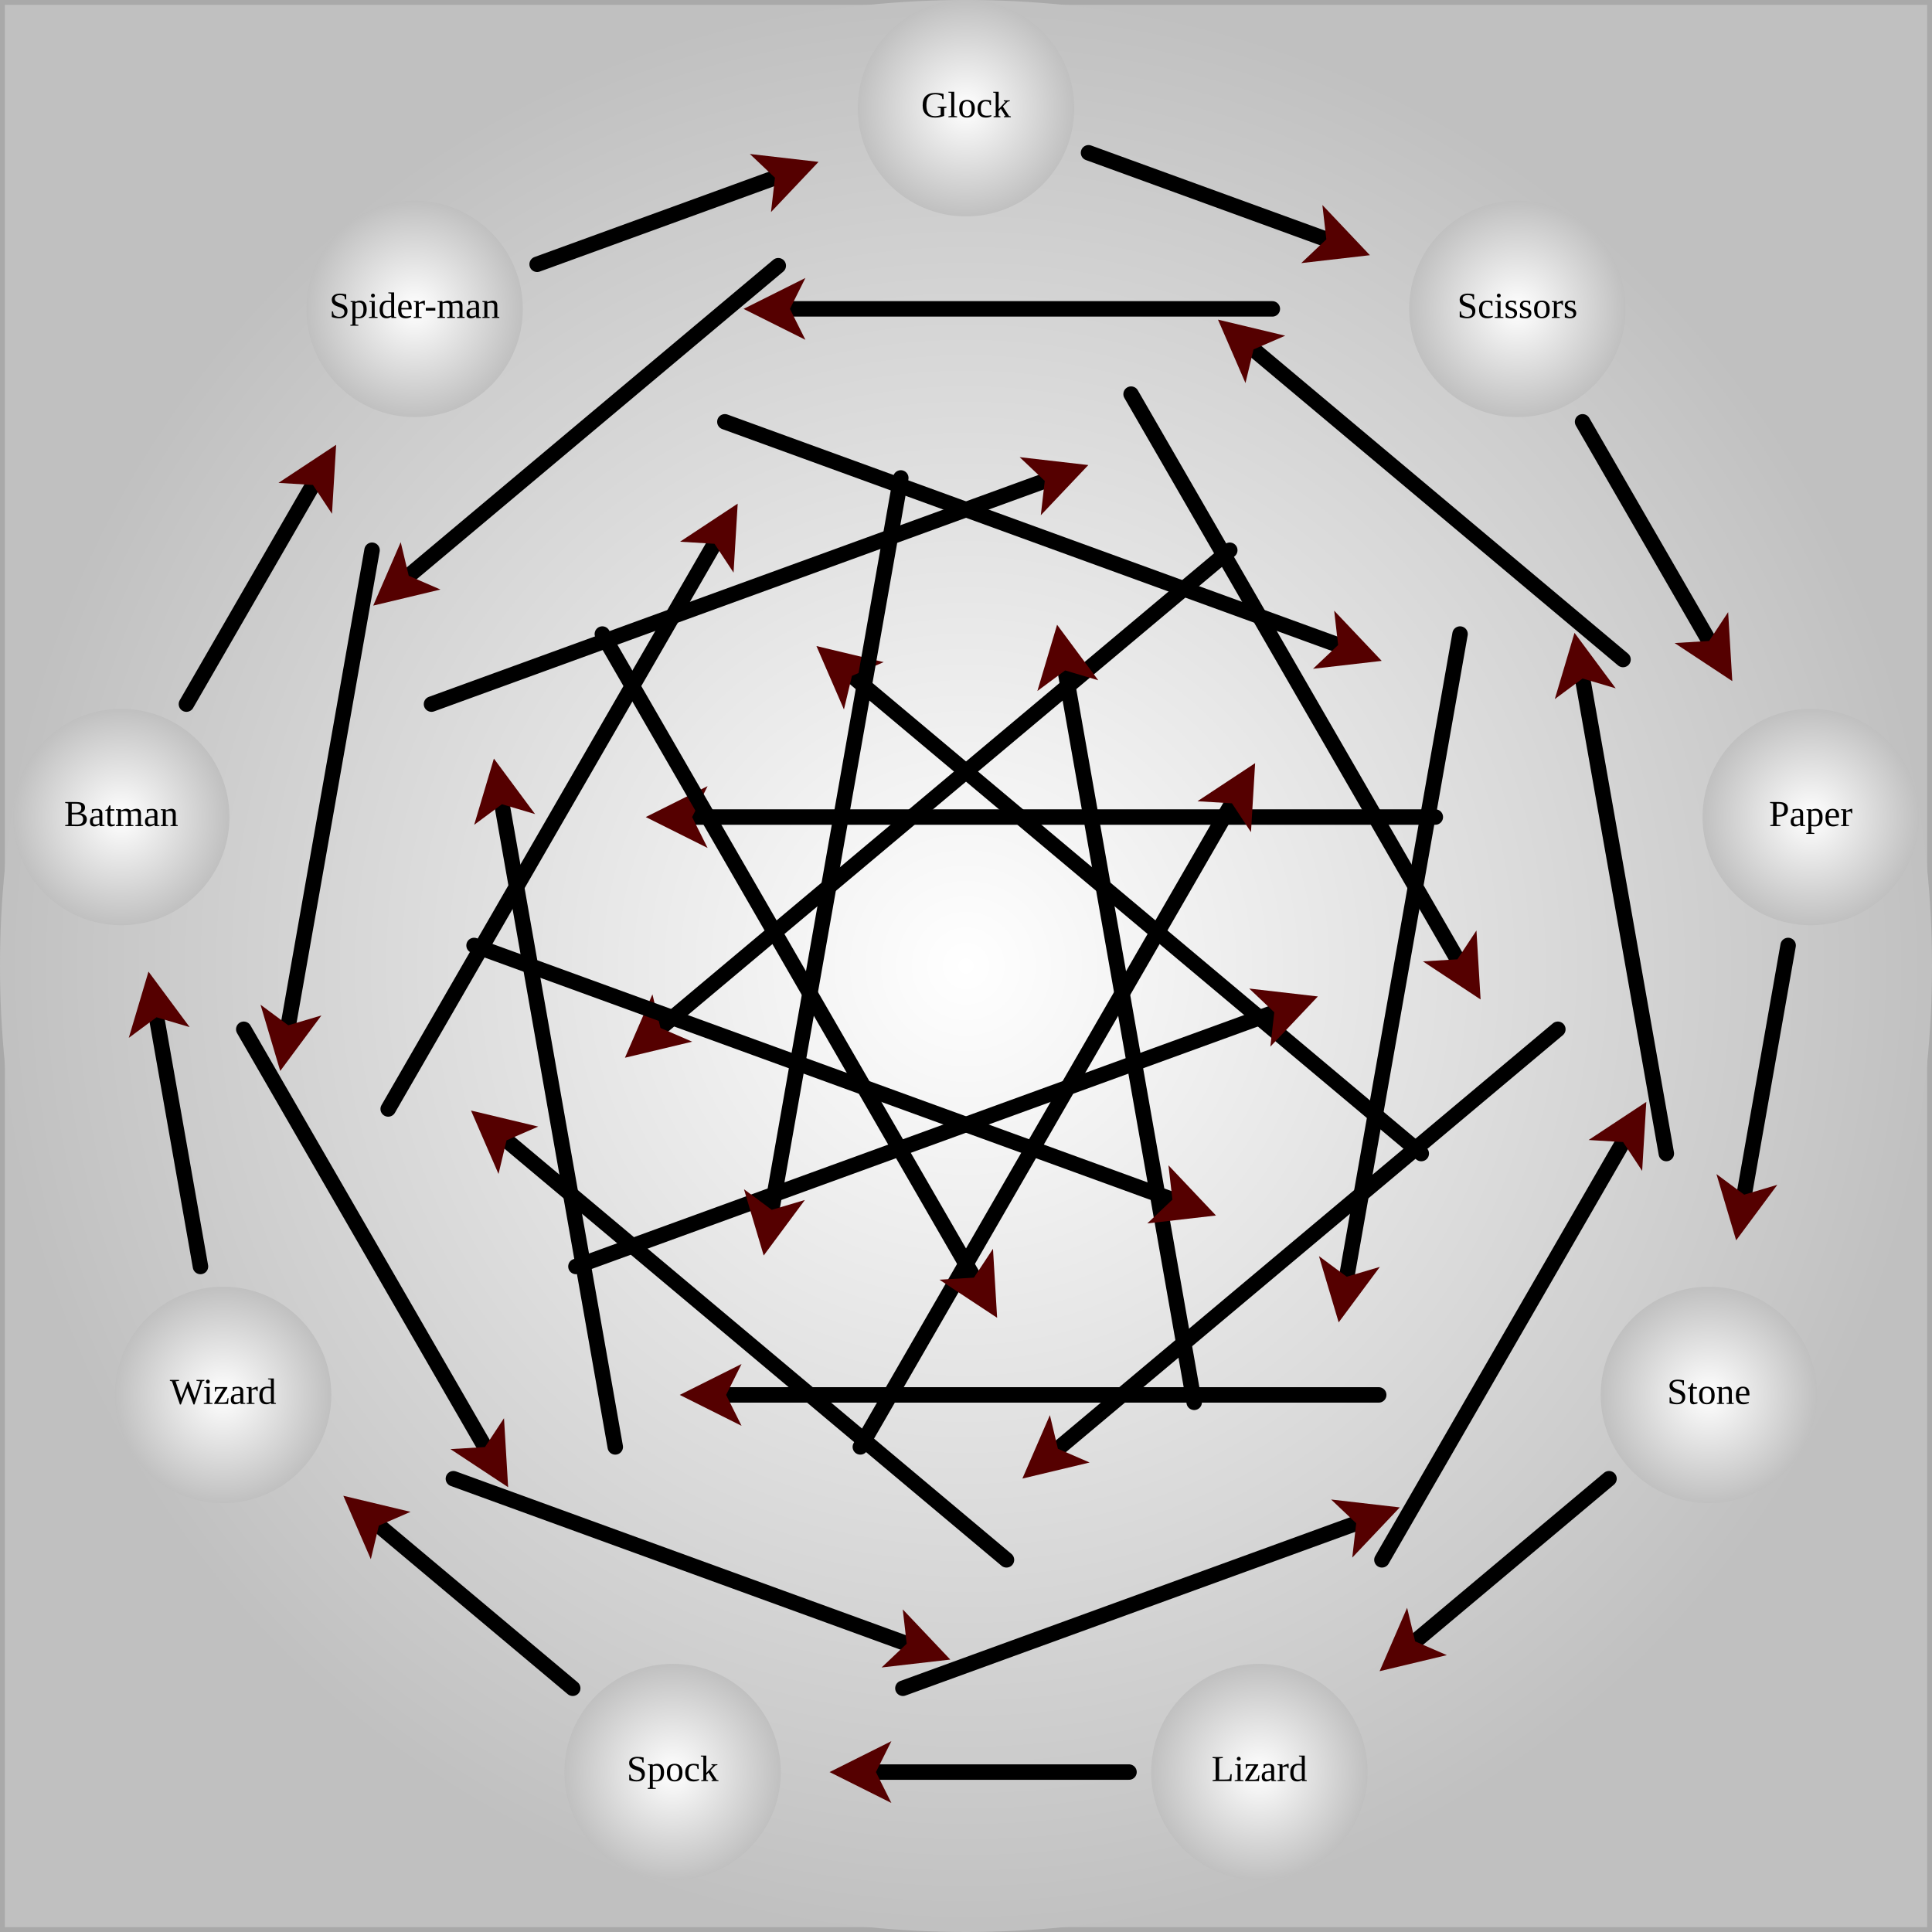
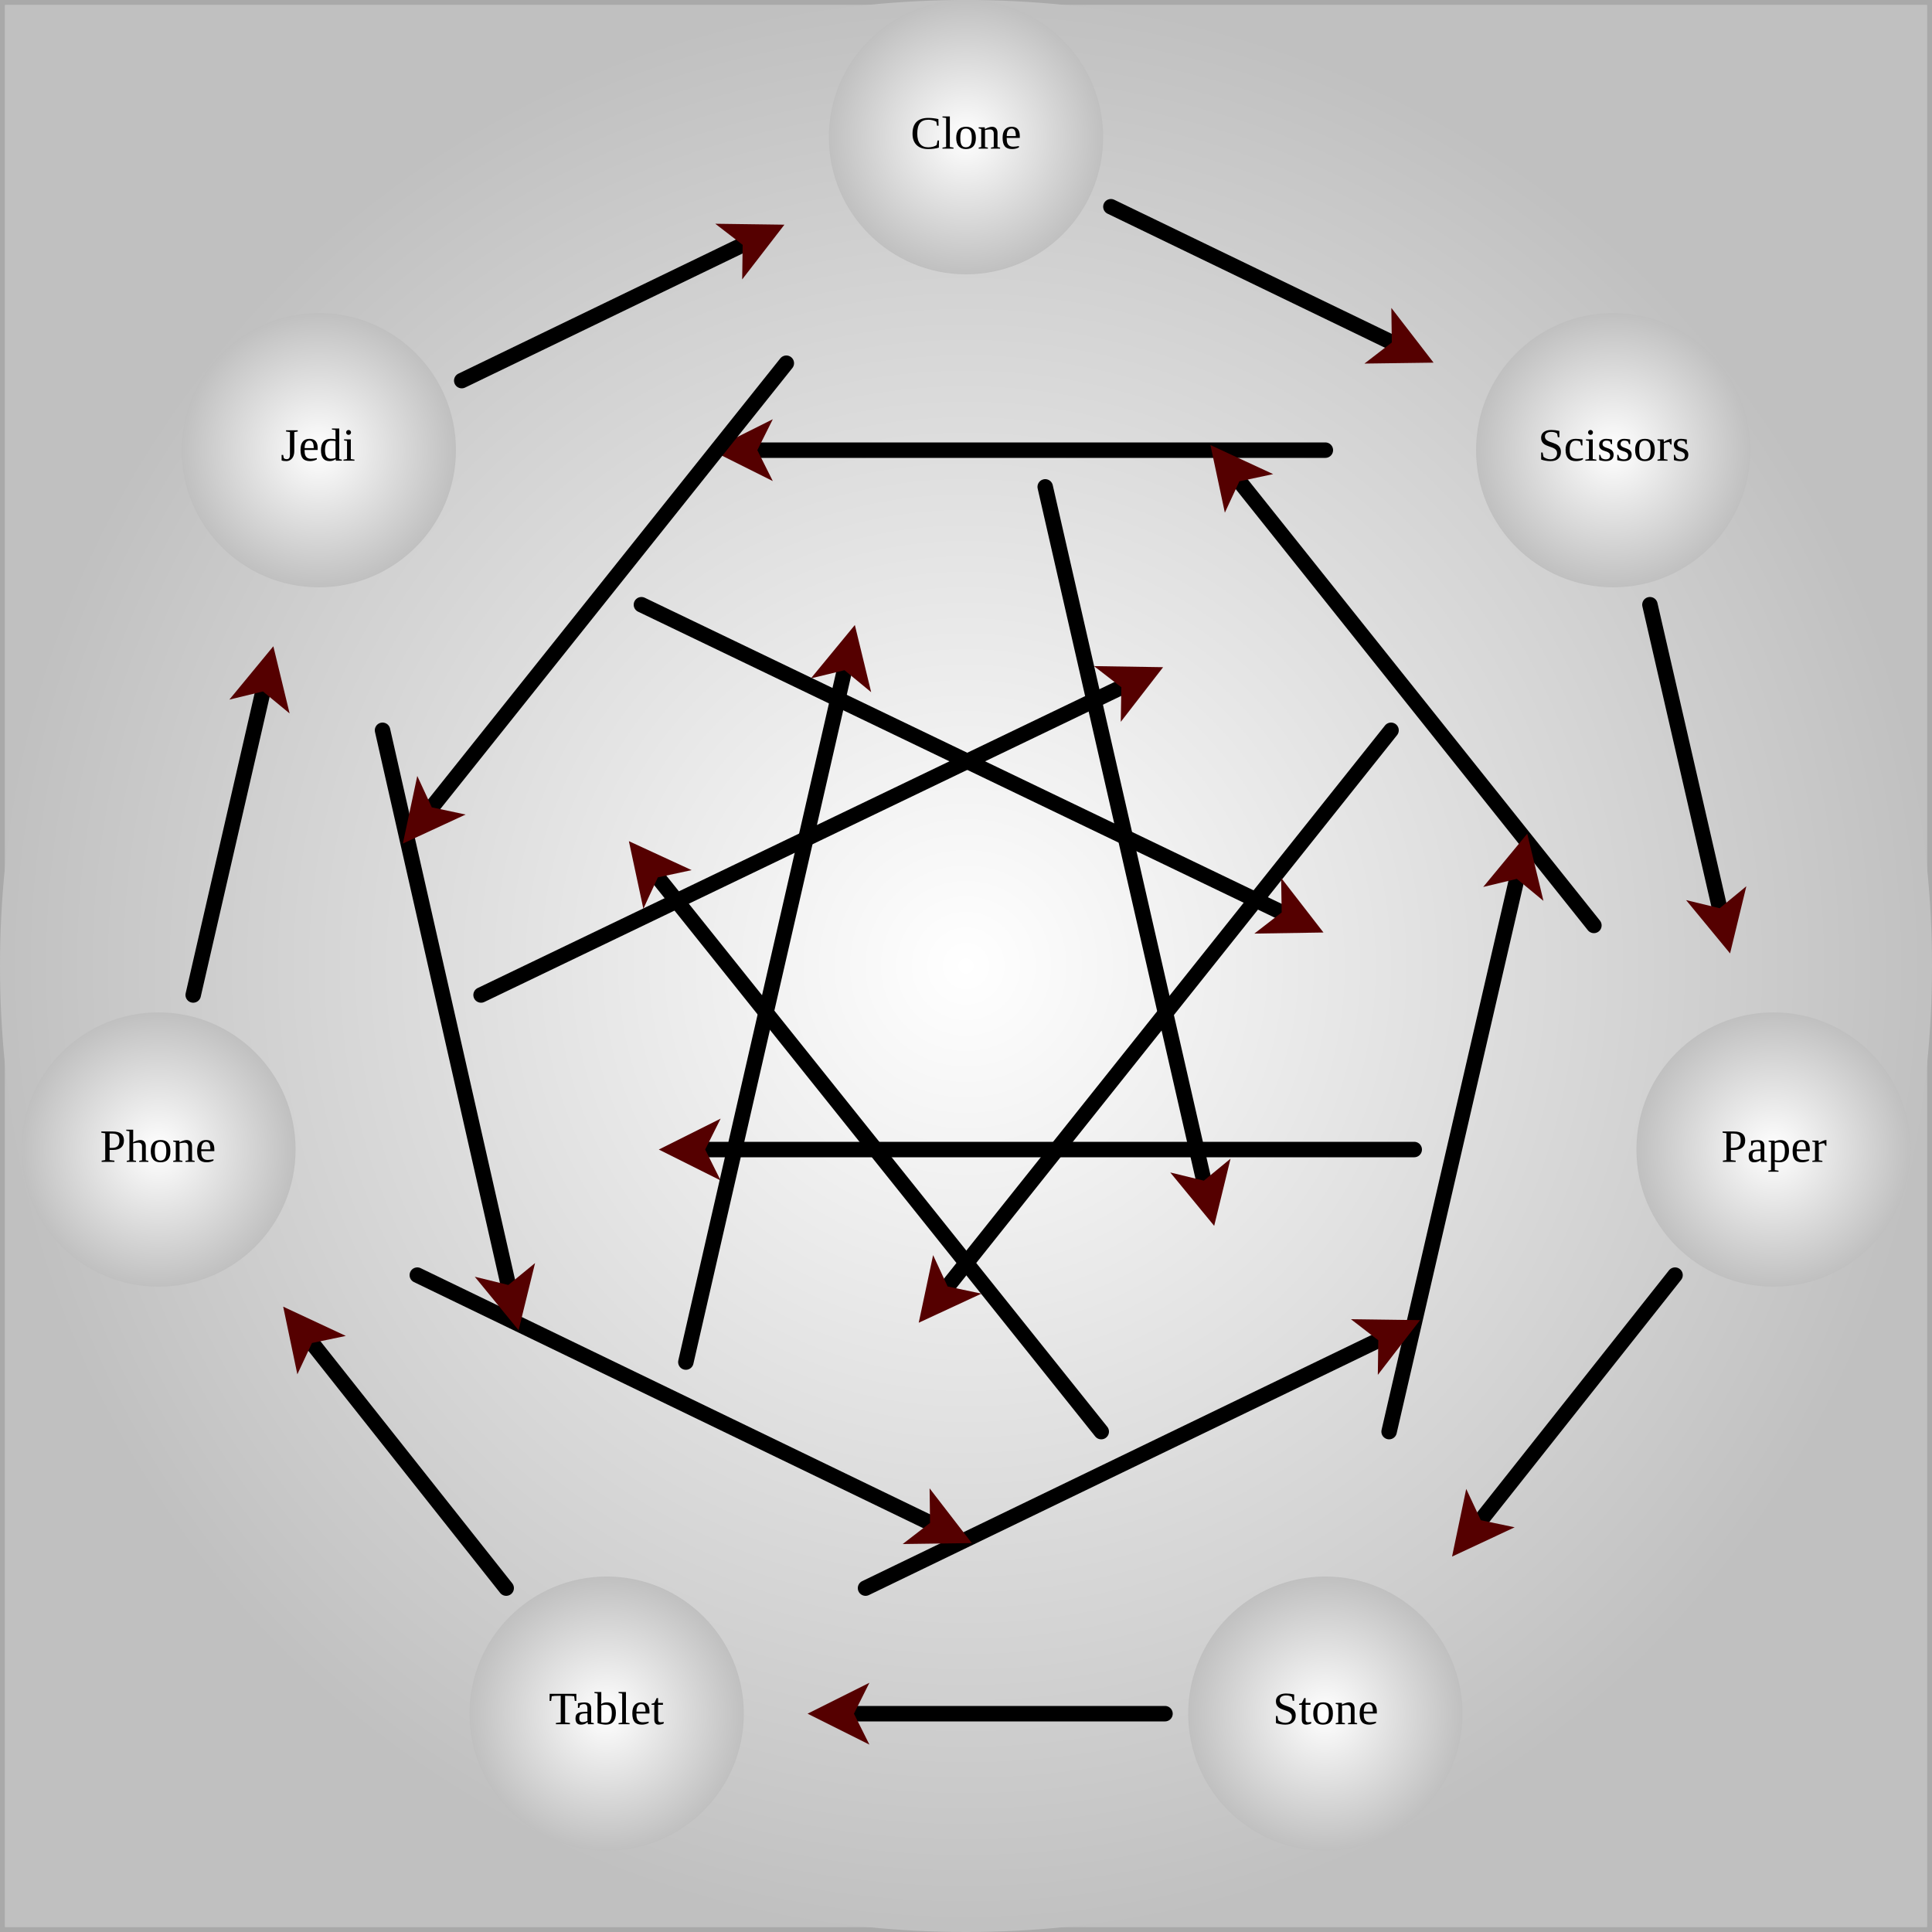
- <svg xmlns="http://www.w3.org/2000/svg" width="1000" height="1000" baseProfile="full" version="1.1">
+ <svg xmlns="http://www.w3.org/2000/svg" width="700" height="700" baseProfile="full" version="1.1" viewBox="0 0 1e3 1e3">
  <defs>
    <style type="text/css">
-             
- 		g#decorative rect {
- 			stroke-width: 5px;
- 			stroke: darkGrey;
- 			fill: silver;
- 		}
- 		circle {
- 			stroke: none;
- 			fill: url(#radgrad);
- 		}
- 		g#moves text {
- 			font-size: 19px;
- 		}
- 		g#moves g line {
- 			stroke-width: 8px;
- 			stroke-linecap: round;
- 			stroke: black;
- 			marker-end: url(#head);
- 		}
- 		marker polygon {
- 			fill: #500;
- 		}
- 
-         </style>
+ g#decorative rect {
+ stroke-width: 5px;
+ stroke: darkGrey;
+ fill: silver;
+ }
+ circle {
+ stroke: none;
+ fill: url(#radgrad);
+ }
+ g#moves text {
+ font-size: 24px;
+ }
+ g#moves g line {
+ stroke-width: 8px;
+ stroke-linecap: round;
+ stroke: black;
+ marker-end: url(#head);
+ }
+ marker polygon {
+ fill: #500;
+ }
+ </style>
    <radialGradient id="radgrad">
-       <stop offset="0%" stop-color="white" />
-       <stop offset="100%" stop-color="silver" />
+       <stop stop-color="#fff" offset="0" />
+       <stop stop-color="silver" offset="1" />
    </radialGradient>
    <marker id="head" markerHeight="4" markerWidth="4" orient="auto" refX="1.5" refY="2">
-       <polygon points="0,0 4,2 0,4 1,2" />
+       <polygon points="0 0 4 2 0 4 1 2" />
    </marker>
  </defs>
  <g id="decorative">
-     <rect width="1000" height="1000" x="0" y="0" />
+     <rect width="1e3" height="1e3" />
    <circle cx="500" cy="500" r="500" />
  </g>
  <g id="moves">
-     <g id="for-Scissors">
-       <circle cx="785.4" cy="159.88" r="56" />
-       <text x="785.4" y="164.55" lengthAdjust="spacingAndGlyphs" text-anchor="middle" textLength="70.93">
-                 Scissors
-             </text>
-       <g id="beats">
-         <line x1="819.14" x2="886.63" y1="218.33" y2="335.23" />
-         <line x1="755.72" x2="696.37" y1="328.18" y2="664.77" />
-         <line x1="636.53" x2="338.79" y1="284.8" y2="534.63" />
-         <line x1="658.56" x2="404.87" y1="159.88" y2="159.88" />
+     <g id="0-Scissors">
+       <circle cx="835" cy="233" r="71" />
+       <text x="835.41" y="238.44" text-anchor="middle" lengthAdjust="spacingAndGlyphs" textLength="89.93">Scissors</text>
+       <g class="beats">
+         <line x1="854" x2="891" y1="313" y2="474" />
+         <line x1="720" x2="488" y1="378" y2="669" />
+         <line x1="686" x2="388" y1="233" y2="233" />
      </g>
    </g>
-     <g id="for-Paper">
-       <circle cx="937.25" cy="422.9" r="56" />
-       <text x="937.25" y="427.57" lengthAdjust="spacingAndGlyphs" text-anchor="middle" textLength="44.33">
-                 Paper
-             </text>
-       <g id="beats">
-         <line x1="925.53" x2="902.1" y1="489.37" y2="622.3" />
-         <line x1="806.34" x2="544.51" y1="532.75" y2="752.45" />
-         <line x1="742.92" x2="354.25" y1="422.9" y2="422.9" />
-         <line x1="840.08" x2="645.75" y1="341.37" y2="178.3" />
+     <g id="1-Paper">
+       <circle cx="918" cy="595" r="71" />
+       <text x="918.24" y="601.38" text-anchor="middle" lengthAdjust="spacingAndGlyphs" textLength="56.21">Paper</text>
+       <g class="beats">
+         <line x1="867" x2="764" y1="660" y2="790" />
+         <line x1="732" x2="361" y1="595" y2="595" />
+         <line x1="825" x2="639" y1="479" y2="246" />
      </g>
    </g>
-     <g id="for-Stone">
-       <circle cx="884.52" cy="722.0" r="56" />
-       <text x="884.52" y="726.67" lengthAdjust="spacingAndGlyphs" text-anchor="middle" textLength="44.33">
-                 Stone
-             </text>
-       <g id="beats">
-         <line x1="832.82" x2="729.41" y1="765.38" y2="852.15" />
-         <line x1="713.62" x2="371.83" y1="722.0" y2="722.0" />
-         <line x1="735.65" x2="437.91" y1="597.08" y2="347.25" />
-         <line x1="862.49" x2="818.44" y1="597.08" y2="347.25" />
+     <g id="2-Stone">
+       <circle cx="686" cy="887" r="71" />
+       <text x="686.14" y="892.44" text-anchor="middle" lengthAdjust="spacingAndGlyphs" textLength="56.21">Stone</text>
+       <g class="beats">
+         <line x1="603" x2="438" y1="887" y2="887" />
+         <line x1="570" x2="338" y1="741" y2="451" />
+         <line x1="719" x2="786" y1="741" y2="451" />
      </g>
    </g>
-     <g id="for-Lizard">
-       <circle cx="651.86" cy="917.22" r="56" />
-       <text x="651.86" y="921.89" lengthAdjust="spacingAndGlyphs" text-anchor="middle" textLength="53.2">
-                 Lizard
-             </text>
-       <g id="beats">
-         <line x1="584.37" x2="449.38" y1="917.22" y2="917.22" />
-         <line x1="520.95" x2="259.12" y1="807.37" y2="587.67" />
-         <line x1="618.11" x2="550.62" y1="725.84" y2="343.07" />
-         <line x1="715.28" x2="842.12" y1="807.37" y2="587.67" />
+     <g id="3-Tablet">
+       <circle cx="314" cy="887" r="71" />
+       <text x="313.86" y="892.44" text-anchor="middle" lengthAdjust="spacingAndGlyphs" textLength="67.45">Tablet</text>
+       <g class="beats">
+         <line x1="262" x2="159" y1="822" y2="692" />
+         <line x1="355" x2="438" y1="705" y2="343" />
+         <line x1="448" x2="717" y1="822" y2="692" />
      </g>
    </g>
-     <g id="for-Spock">
-       <circle cx="348.14" cy="917.22" r="56" />
-       <text x="348.14" y="921.89" lengthAdjust="spacingAndGlyphs" text-anchor="middle" textLength="44.33">
-                 Spock
-             </text>
-       <g id="beats">
-         <line x1="296.44" x2="193.03" y1="873.84" y2="787.07" />
-         <line x1="318.46" x2="259.11" y1="748.92" y2="412.33" />
-         <line x1="445.31" x2="639.65" y1="748.92" y2="412.33" />
-         <line x1="467.34" x2="705.73" y1="873.84" y2="787.07" />
+     <g id="4-Phone">
+       <circle cx="82" cy="595" r="71" />
+       <text x="81.76" y="601.38" text-anchor="middle" lengthAdjust="spacingAndGlyphs" textLength="56.21">Phone</text>
+       <g class="beats">
+         <line x1="100" x2="137" y1="515" y2="354" />
+         <line x1="249" x2="584" y1="515" y2="354" />
+         <line x1="216" x2="485" y1="660" y2="790" />
      </g>
    </g>
-     <g id="for-Wizard">
-       <circle cx="115.48" cy="722.0" r="56" />
-       <text x="115.48" y="726.67" lengthAdjust="spacingAndGlyphs" text-anchor="middle" textLength="53.2">
-                 Wizard
-             </text>
-       <g id="beats">
-         <line x1="103.76" x2="80.33" y1="655.53" y2="522.6" />
-         <line x1="200.93" x2="371.83" y1="574.0" y2="278.0" />
-         <line x1="298.1" x2="663.33" y1="655.53" y2="522.6" />
-         <line x1="234.68" x2="473.07" y1="765.38" y2="852.15" />
+     <g id="5-Jedi">
+       <circle cx="165" cy="233" r="71" />
+       <text x="164.59" y="238.44" text-anchor="middle" lengthAdjust="spacingAndGlyphs" textLength="44.97">Jedi</text>
+       <g class="beats">
+         <line x1="239" x2="388" y1="197" y2="125" />
+         <line x1="332" x2="667" y1="313" y2="474" />
+         <line x1="198" x2="264" y1="378" y2="669" />
      </g>
    </g>
-     <g id="for-Batman">
-       <circle cx="62.75" cy="422.9" r="56" />
-       <text x="62.75" y="427.57" lengthAdjust="spacingAndGlyphs" text-anchor="middle" textLength="53.2">
-                 Batman
-             </text>
-       <g id="beats">
-         <line x1="96.49" x2="163.98" y1="364.45" y2="247.55" />
-         <line x1="223.34" x2="544.52" y1="364.45" y2="247.55" />
-         <line x1="245.37" x2="610.6" y1="489.37" y2="622.3" />
-         <line x1="126.17" x2="253.01" y1="532.75" y2="752.45" />
-       </g>
-     </g>
-     <g id="for-Spider-man">
-       <circle cx="214.6" cy="159.88" r="56" />
-       <text x="214.6" y="164.55" lengthAdjust="spacingAndGlyphs" text-anchor="middle" textLength="88.67">
-                 Spider-man
-             </text>
-       <g id="beats">
-         <line x1="278.02" x2="404.87" y1="136.8" y2="90.63" />
-         <line x1="375.19" x2="696.37" y1="218.33" y2="335.23" />
-         <line x1="311.77" x2="506.11" y1="328.18" y2="664.77" />
-         <line x1="192.57" x2="148.52" y1="284.8" y2="534.63" />
-       </g>
-     </g>
-     <g id="for-Glock">
-       <circle cx="500" cy="56" r="56" />
-       <text x="500" y="60.67" lengthAdjust="spacingAndGlyphs" text-anchor="middle" textLength="44.33">
-                 Glock
-             </text>
-       <g id="beats">
-         <line x1="563.42" x2="690.27" y1="79.08" y2="125.25" />
-         <line x1="585.45" x2="756.35" y1="204.0" y2="500.0" />
-         <line x1="466.25" x2="398.76" y1="247.38" y2="630.15" />
-         <line x1="402.83" x2="208.5" y1="137.53" y2="300.6" />
+     <g id="6-Clone">
+       <circle cx="500" cy="71" r="71" />
+       <text x="500" y="76.92" text-anchor="middle" lengthAdjust="spacingAndGlyphs" textLength="56.21">Clone</text>
+       <g class="beats">
+         <line x1="575" x2="724" y1="107" y2="179" />
+         <line x1="541" x2="624" y1="252" y2="615" />
+         <line x1="407" x2="221" y1="188" y2="421" />
      </g>
    </g>
  </g>
</svg>
